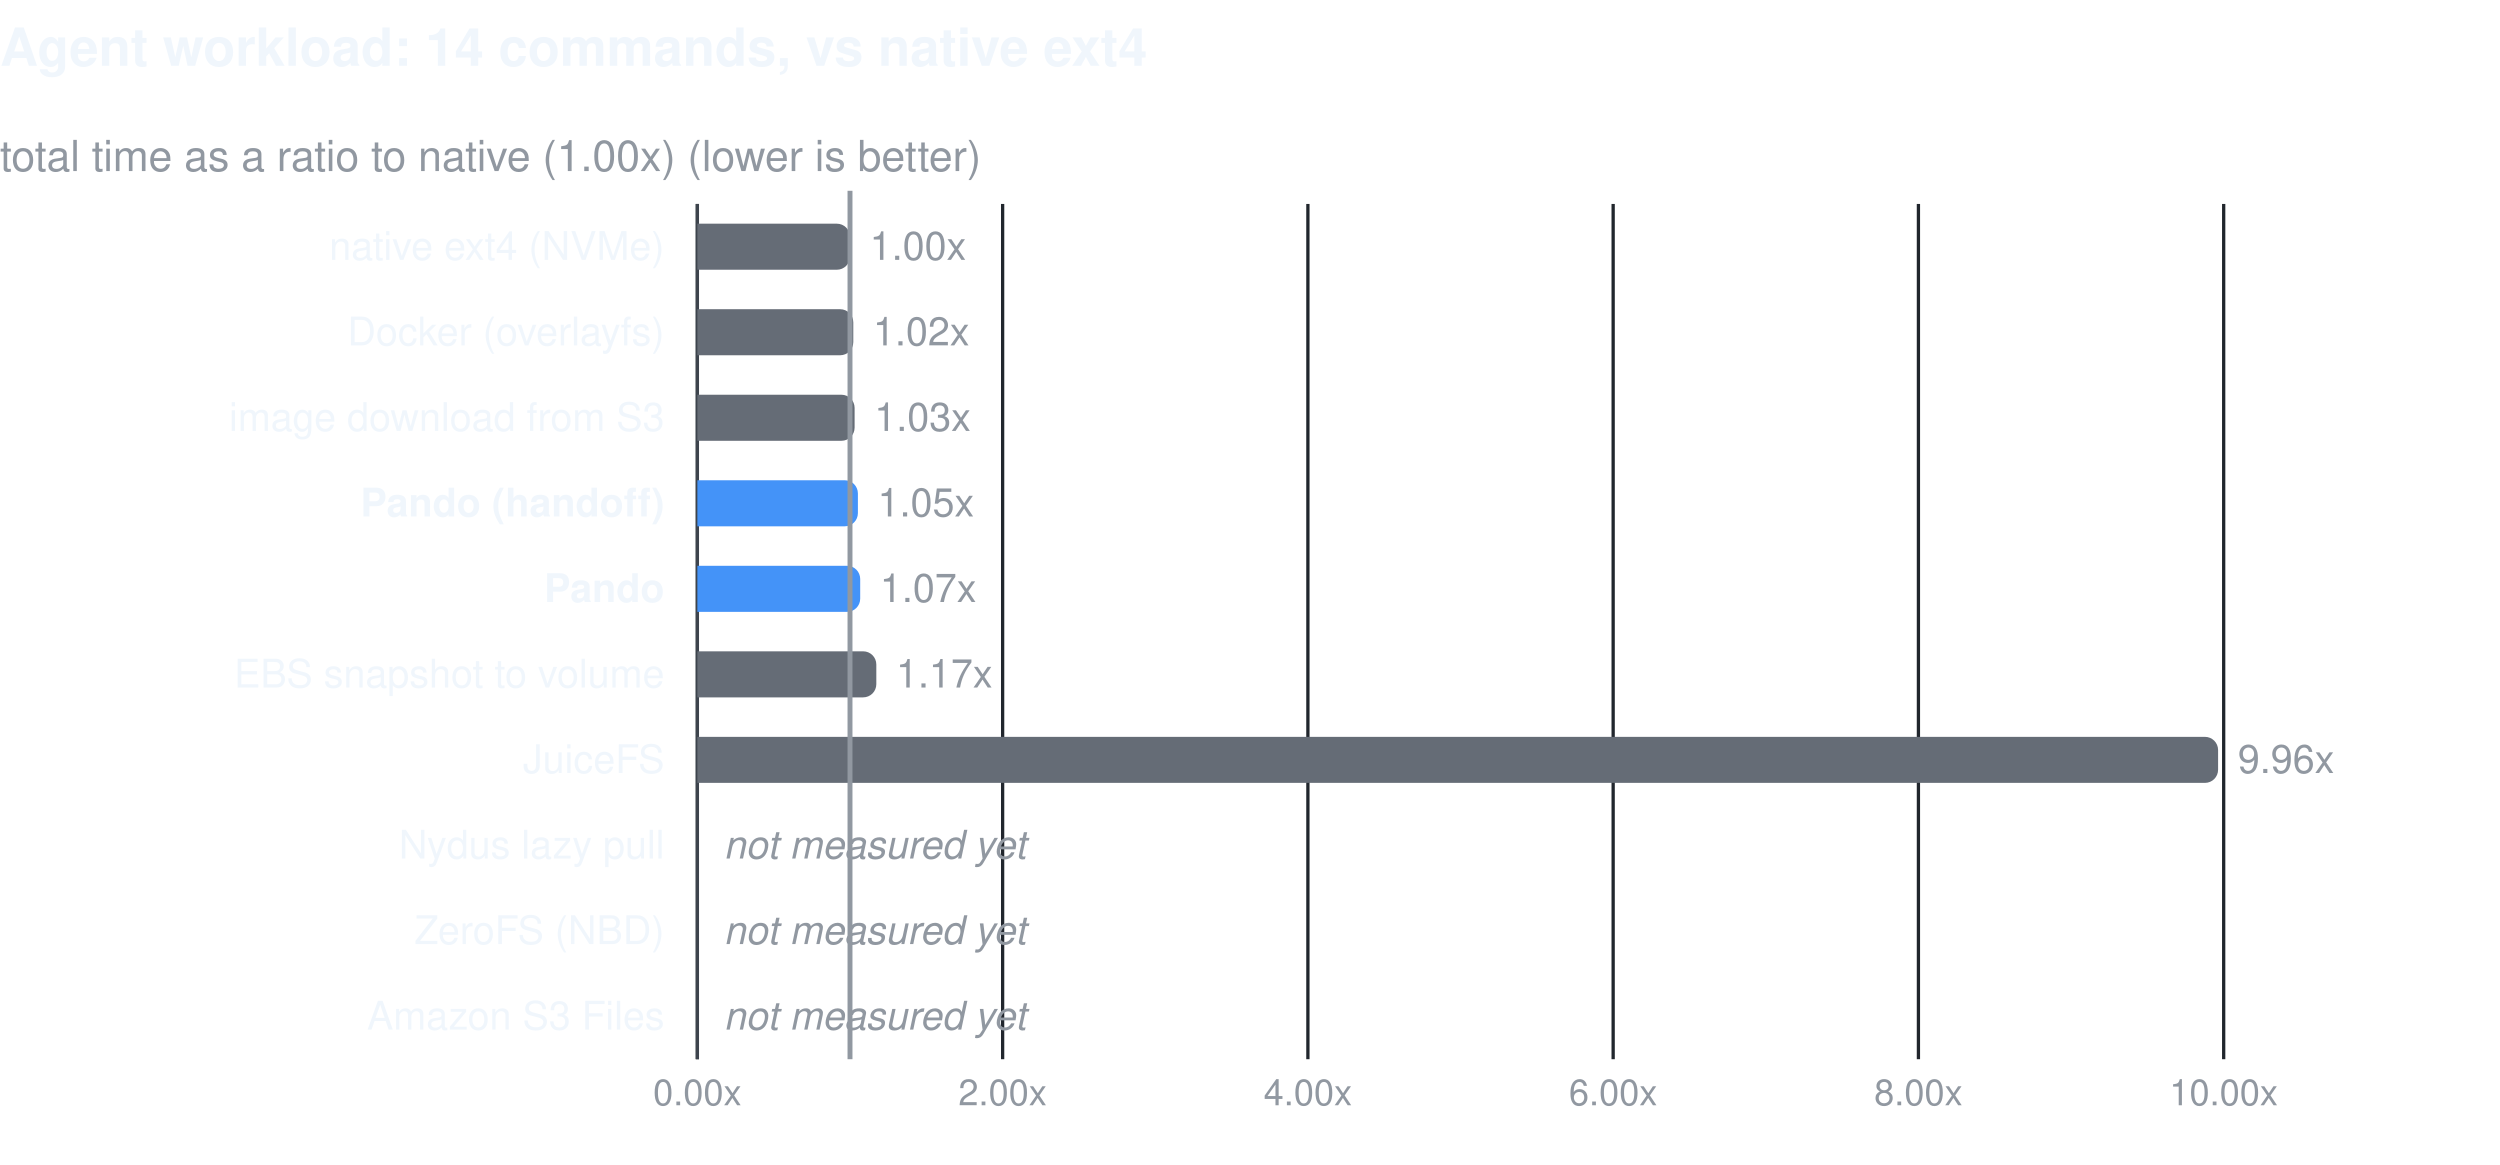
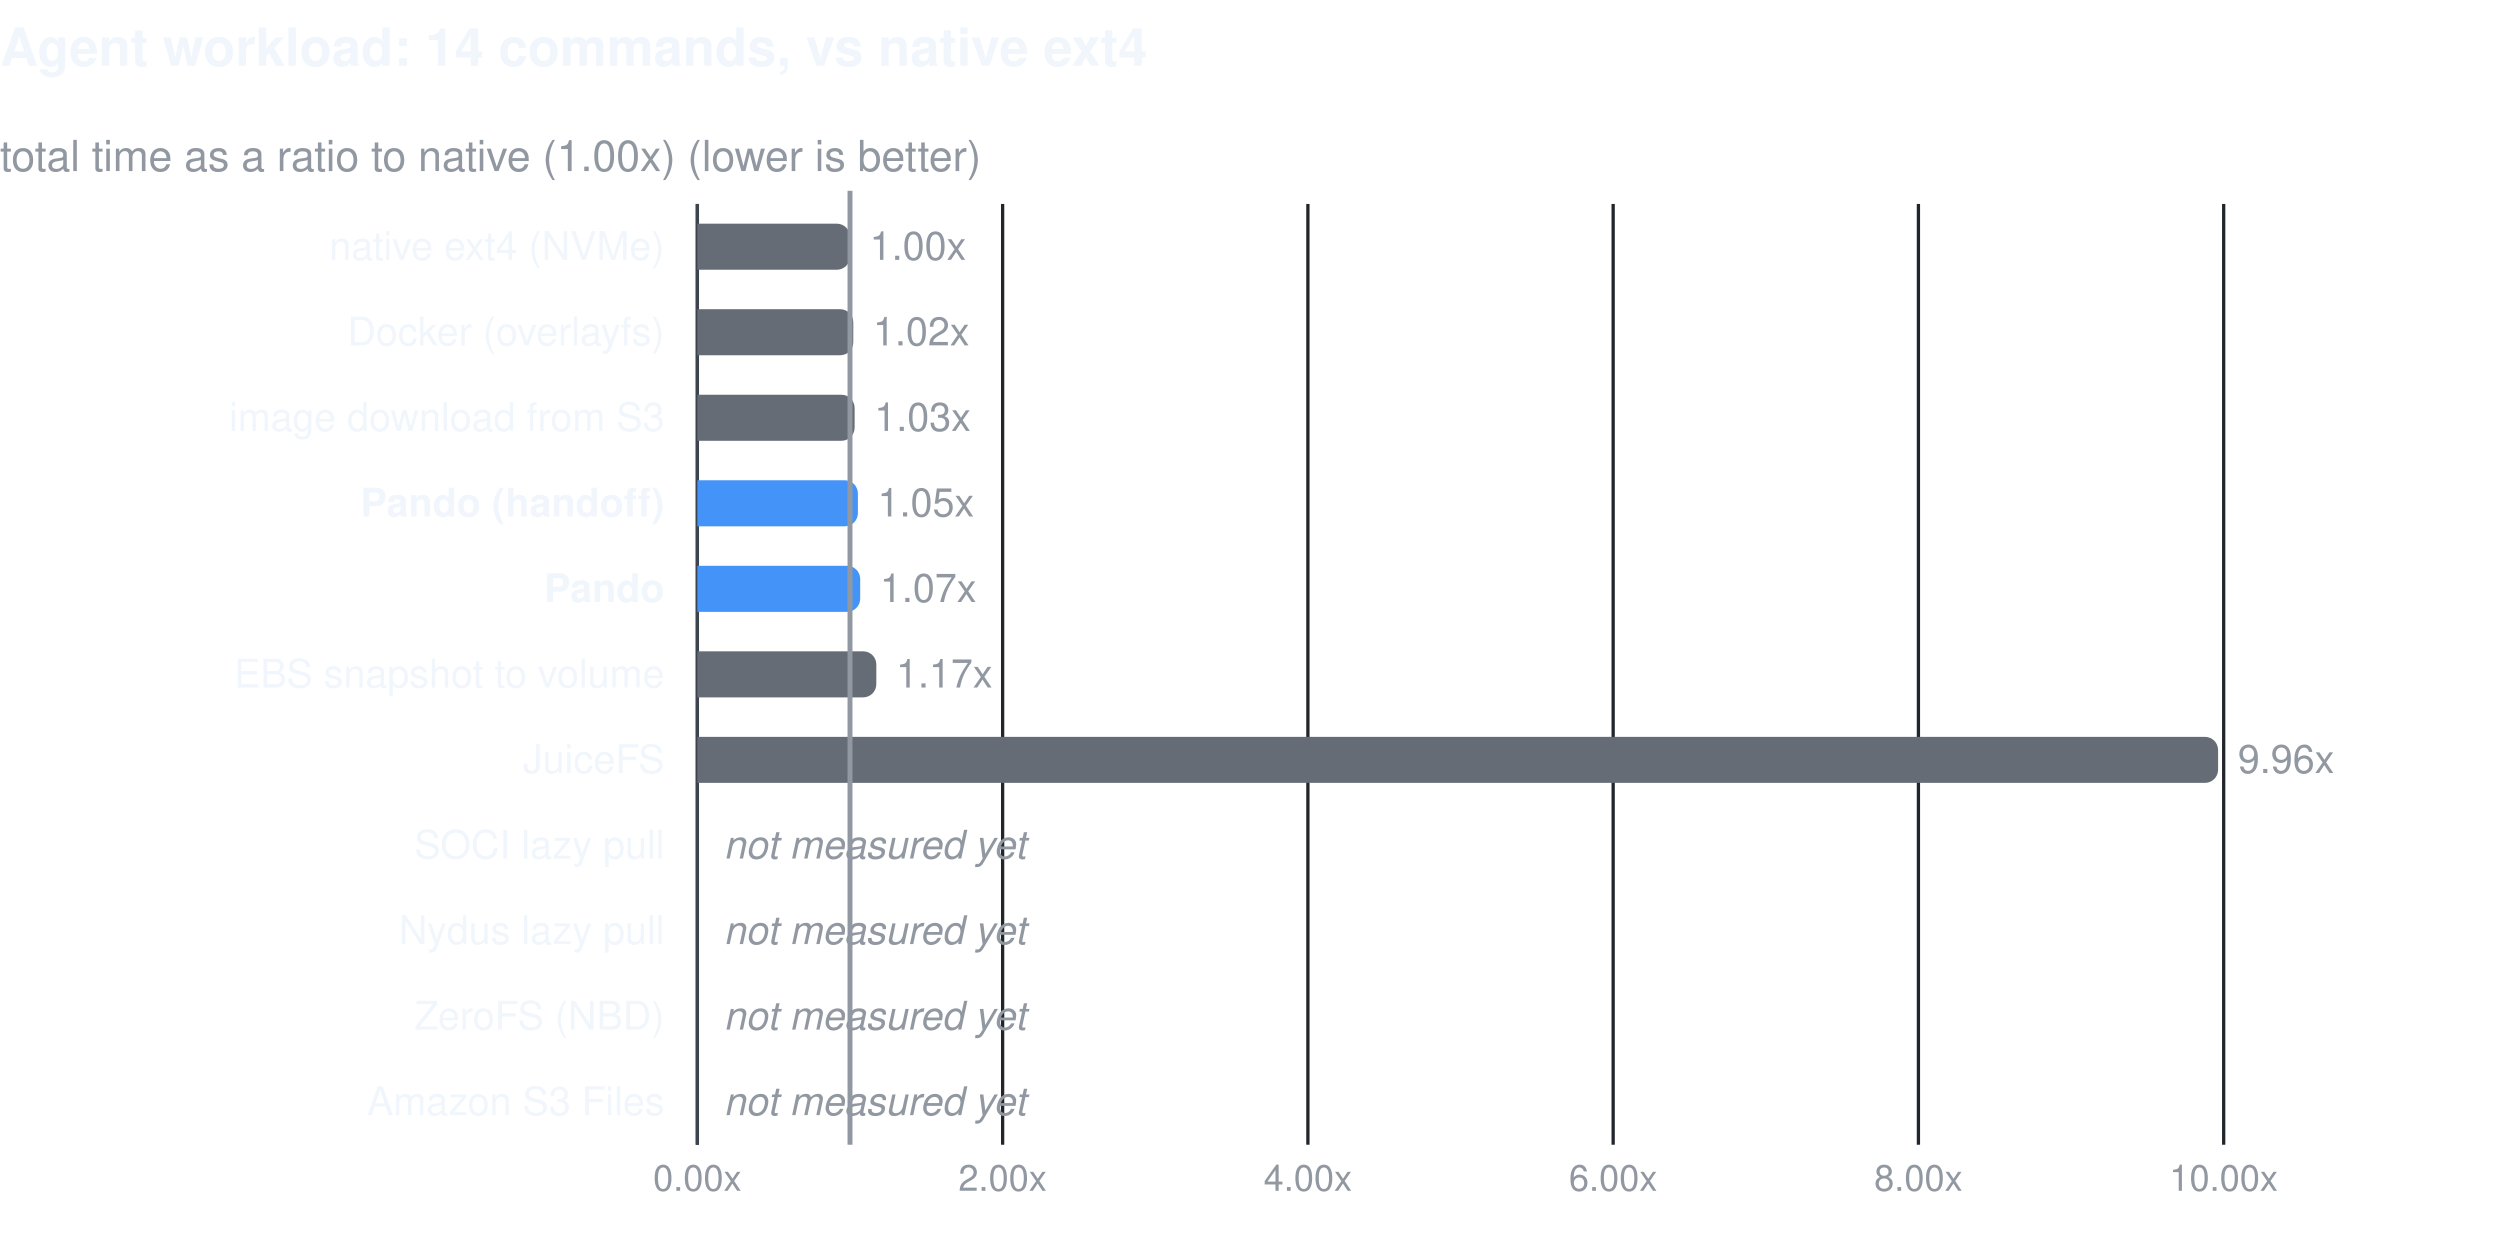
- <svg xmlns="http://www.w3.org/2000/svg" width="760" height="354" viewBox="0 0 760 354" font-family="-apple-system, BlinkMacSystemFont, 'Segoe UI', Helvetica, Arial, sans-serif" role="img">
+ <svg xmlns="http://www.w3.org/2000/svg" width="760" height="380" viewBox="0 0 760 380" font-family="-apple-system, BlinkMacSystemFont, 'Segoe UI', Helvetica, Arial, sans-serif" role="img">
  <text x="0" y="20" font-size="16" font-weight="600" fill="#f0f6fc">Agent workload: 14 commands, vs native ext4</text>
  <text x="0" y="52" font-size="13" fill="#9198a1">total time as a ratio to native (1.00x) (lower is better)</text>
-   <line x1="212.0" y1="62" x2="212.0" y2="322" stroke="#21262d" stroke-width="1" />
-   <text x="212.0" y="336" font-size="11" fill="#9198a1" text-anchor="middle">0.00x</text>
-   <line x1="304.8" y1="62" x2="304.8" y2="322" stroke="#21262d" stroke-width="1" />
-   <text x="304.8" y="336" font-size="11" fill="#9198a1" text-anchor="middle">2.00x</text>
-   <line x1="397.6" y1="62" x2="397.6" y2="322" stroke="#21262d" stroke-width="1" />
-   <text x="397.6" y="336" font-size="11" fill="#9198a1" text-anchor="middle">4.00x</text>
-   <line x1="490.4" y1="62" x2="490.4" y2="322" stroke="#21262d" stroke-width="1" />
-   <text x="490.4" y="336" font-size="11" fill="#9198a1" text-anchor="middle">6.00x</text>
-   <line x1="583.2" y1="62" x2="583.2" y2="322" stroke="#21262d" stroke-width="1" />
-   <text x="583.2" y="336" font-size="11" fill="#9198a1" text-anchor="middle">8.00x</text>
-   <line x1="676.0" y1="62" x2="676.0" y2="322" stroke="#21262d" stroke-width="1" />
-   <text x="676.0" y="336" font-size="11" fill="#9198a1" text-anchor="middle">10.00x</text>
-   <line x1="212" y1="62" x2="212" y2="322" stroke="#3d444d" stroke-width="1" />
+   <line x1="212.0" y1="62" x2="212.0" y2="348" stroke="#21262d" stroke-width="1" />
+   <text x="212.0" y="362" font-size="11" fill="#9198a1" text-anchor="middle">0.00x</text>
+   <line x1="304.8" y1="62" x2="304.8" y2="348" stroke="#21262d" stroke-width="1" />
+   <text x="304.8" y="362" font-size="11" fill="#9198a1" text-anchor="middle">2.00x</text>
+   <line x1="397.6" y1="62" x2="397.6" y2="348" stroke="#21262d" stroke-width="1" />
+   <text x="397.6" y="362" font-size="11" fill="#9198a1" text-anchor="middle">4.00x</text>
+   <line x1="490.4" y1="62" x2="490.4" y2="348" stroke="#21262d" stroke-width="1" />
+   <text x="490.4" y="362" font-size="11" fill="#9198a1" text-anchor="middle">6.00x</text>
+   <line x1="583.2" y1="62" x2="583.2" y2="348" stroke="#21262d" stroke-width="1" />
+   <text x="583.2" y="362" font-size="11" fill="#9198a1" text-anchor="middle">8.00x</text>
+   <line x1="676.0" y1="62" x2="676.0" y2="348" stroke="#21262d" stroke-width="1" />
+   <text x="676.0" y="362" font-size="11" fill="#9198a1" text-anchor="middle">10.00x</text>
+   <line x1="212" y1="62" x2="212" y2="348" stroke="#3d444d" stroke-width="1" />
  <text x="202" y="79.0" font-size="12" fill="#f0f6fc" text-anchor="end">native ext4 (NVMe)</text>
  <path d="M212,68.0 h42.4 a4,4 0 0 1 4,4 v6 a4,4 0 0 1 -4,4 h-42.4 z" fill="#656c76" />
  <text x="264.4" y="79.0" font-size="12" fill="#9198a1">1.00x</text>
  <text x="202" y="105.0" font-size="12" fill="#f0f6fc" text-anchor="end">Docker (overlayfs)</text>
  <path d="M212,94.0 h43.4 a4,4 0 0 1 4,4 v6 a4,4 0 0 1 -4,4 h-43.4 z" fill="#656c76" />
  <text x="265.4" y="105.0" font-size="12" fill="#9198a1">1.02x</text>
  <text x="202" y="131.0" font-size="12" fill="#f0f6fc" text-anchor="end">image download from S3</text>
  <path d="M212,120.0 h43.8 a4,4 0 0 1 4,4 v6 a4,4 0 0 1 -4,4 h-43.8 z" fill="#656c76" />
  <text x="265.8" y="131.0" font-size="12" fill="#9198a1">1.03x</text>
  <text x="202" y="157.0" font-size="12" fill="#f0f6fc" text-anchor="end" font-weight="600">Pando (handoff)</text>
  <path d="M212,146.0 h44.8 a4,4 0 0 1 4,4 v6 a4,4 0 0 1 -4,4 h-44.8 z" fill="#4493f8" />
  <text x="266.8" y="157.0" font-size="12" fill="#9198a1">1.05x</text>
  <text x="202" y="183.0" font-size="12" fill="#f0f6fc" text-anchor="end" font-weight="600">Pando</text>
  <path d="M212,172.0 h45.5 a4,4 0 0 1 4,4 v6 a4,4 0 0 1 -4,4 h-45.5 z" fill="#4493f8" />
  <text x="267.5" y="183.0" font-size="12" fill="#9198a1">1.07x</text>
  <text x="202" y="209.0" font-size="12" fill="#f0f6fc" text-anchor="end">EBS snapshot to volume</text>
  <path d="M212,198.0 h50.4 a4,4 0 0 1 4,4 v6 a4,4 0 0 1 -4,4 h-50.4 z" fill="#656c76" />
  <text x="272.4" y="209.0" font-size="12" fill="#9198a1">1.17x</text>
  <text x="202" y="235.0" font-size="12" fill="#f0f6fc" text-anchor="end">JuiceFS</text>
  <path d="M212,224.0 h458.3 a4,4 0 0 1 4,4 v6 a4,4 0 0 1 -4,4 h-458.3 z" fill="#656c76" />
  <text x="680.3" y="235.0" font-size="12" fill="#9198a1">9.96x</text>
-   <text x="202" y="261.0" font-size="12" fill="#f0f6fc" text-anchor="end">Nydus lazy pull</text>
+   <text x="202" y="261.0" font-size="12" fill="#f0f6fc" text-anchor="end">SOCI lazy pull</text>
  <text x="220" y="261.0" font-size="12" font-style="italic" fill="#9198a1">not measured yet</text>
-   <text x="202" y="287.0" font-size="12" fill="#f0f6fc" text-anchor="end">ZeroFS (NBD)</text>
+   <text x="202" y="287.0" font-size="12" fill="#f0f6fc" text-anchor="end">Nydus lazy pull</text>
  <text x="220" y="287.0" font-size="12" font-style="italic" fill="#9198a1">not measured yet</text>
-   <text x="202" y="313.0" font-size="12" fill="#f0f6fc" text-anchor="end">Amazon S3 Files</text>
+   <text x="202" y="313.0" font-size="12" fill="#f0f6fc" text-anchor="end">ZeroFS (NBD)</text>
  <text x="220" y="313.0" font-size="12" font-style="italic" fill="#9198a1">not measured yet</text>
-   <line x1="258.4" y1="58" x2="258.4" y2="322" stroke="#9198a1" stroke-width="1.5" />
+   <text x="202" y="339.0" font-size="12" fill="#f0f6fc" text-anchor="end">Amazon S3 Files</text>
+   <text x="220" y="339.0" font-size="12" font-style="italic" fill="#9198a1">not measured yet</text>
+   <line x1="258.4" y1="58" x2="258.4" y2="348" stroke="#9198a1" stroke-width="1.5" />
</svg>
